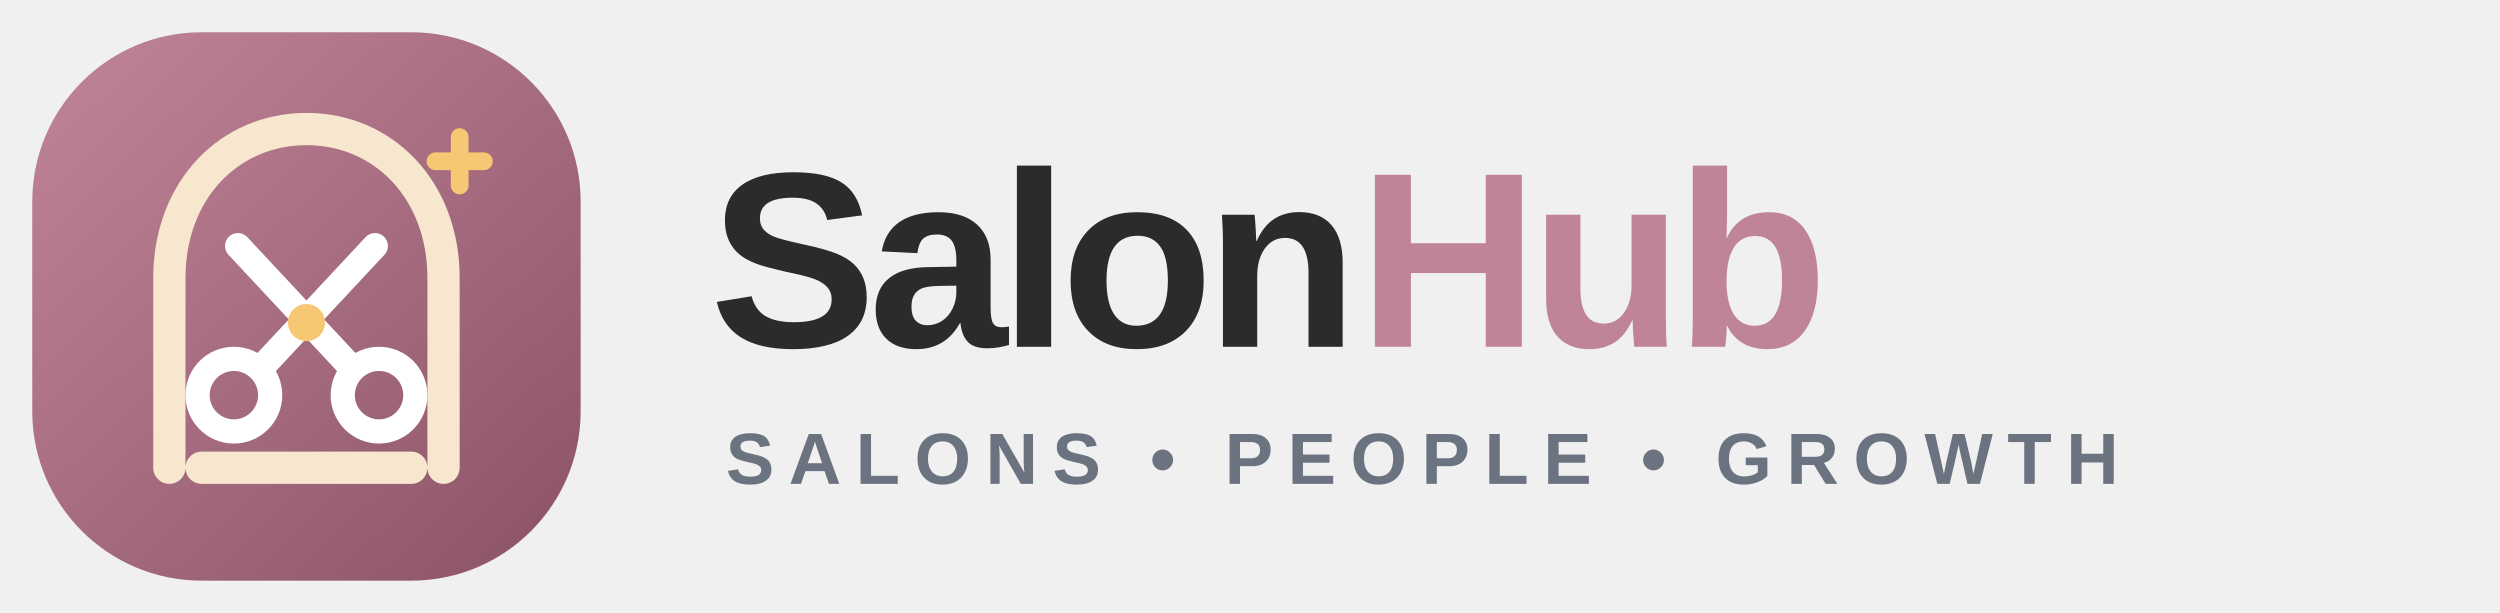
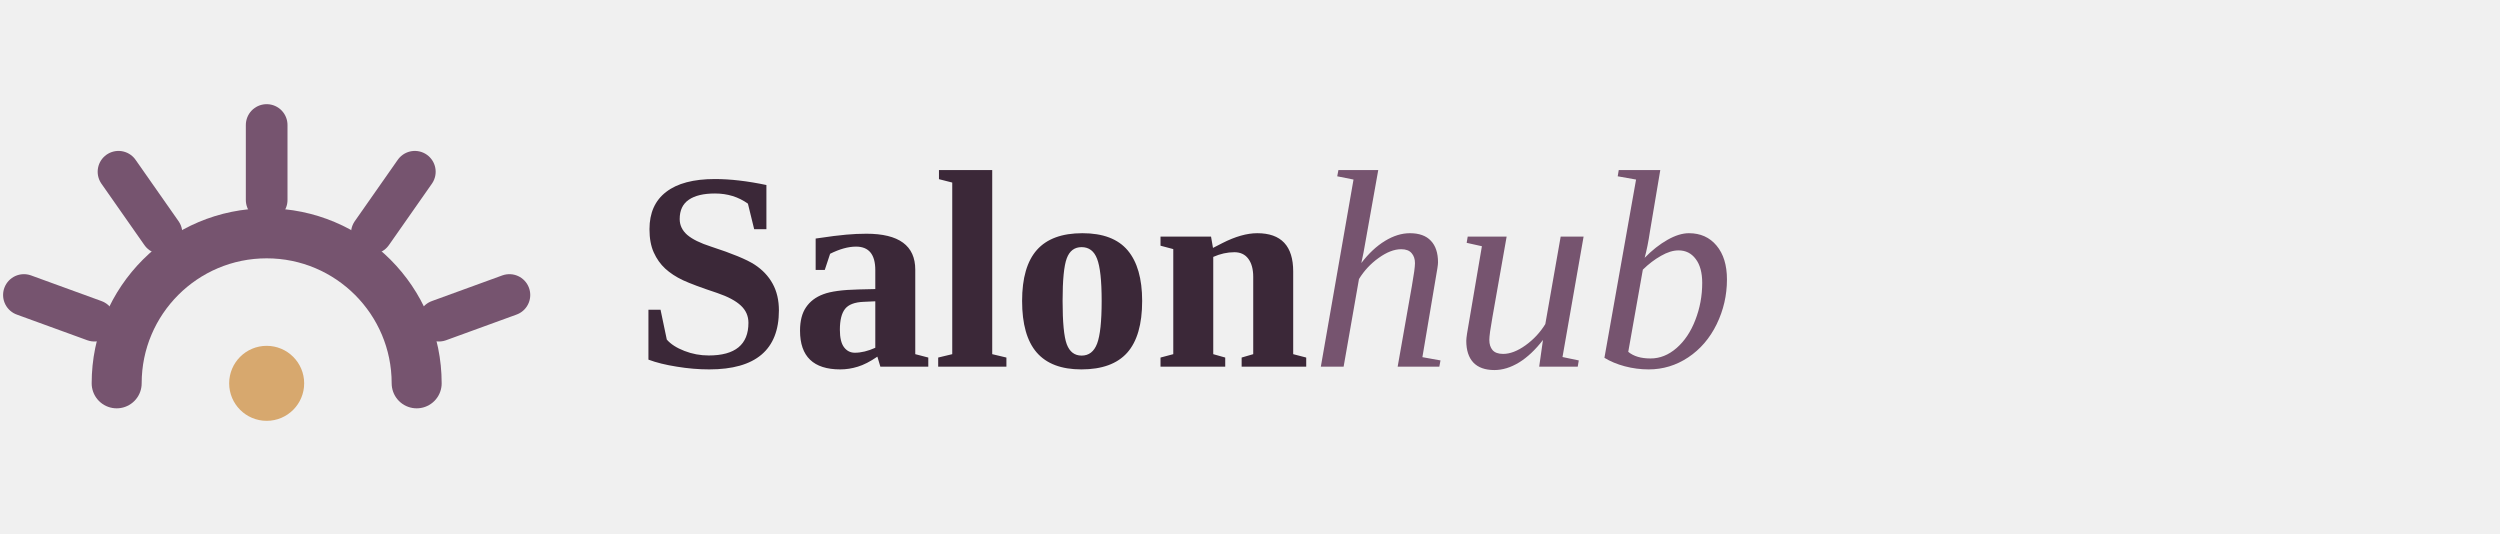
- <svg xmlns="http://www.w3.org/2000/svg" viewBox="0 0 310 76" role="img" aria-labelledby="title desc">
-   <defs>
-     <linearGradient id="logo-gradient" x1="6" y1="5" x2="66" y2="68" gradientUnits="userSpaceOnUse">
-       <stop stop-color="#C08497" />
-       <stop offset="1" stop-color="#8F566A" />
-     </linearGradient>
-   </defs>
-   <rect x="4" y="4" width="68" height="68" rx="21" fill="url(#logo-gradient)" />
-   <path d="M21 58V34.5C21 23.5 28.5 16 38 16s17 7.5 17 18.5V58M25 58h26" fill="none" stroke="#F7E7CE" stroke-width="4" stroke-linecap="round" />
-   <circle cx="29" cy="49" r="4.5" fill="none" stroke="#fff" stroke-width="3" />
-   <circle cx="47" cy="49" r="4.5" fill="none" stroke="#fff" stroke-width="3" />
-   <path d="m32.5 45.5 14-15M43.5 45.5l-14-15" fill="none" stroke="#fff" stroke-width="3.2" stroke-linecap="round" />
-   <circle cx="38" cy="40" r="2.3" fill="#F7C873" />
-   <path d="M57 17v6M54 20h6" stroke="#F7C873" stroke-width="2.2" stroke-linecap="round" />
-   <text x="88" y="43" fill="#2B2B2B" font-family="Arial, Helvetica, sans-serif" font-size="31" font-weight="800" letter-spacing="-1">Salon<tspan fill="#C08497">Hub</tspan>
+ <svg xmlns="http://www.w3.org/2000/svg" viewBox="0 0 300 64" role="img" aria-labelledby="title desc">
+   <g fill="none" stroke="#76546F" stroke-linecap="round">
+     <path d="M14 46a18 18 0 0 1 36 0" stroke-width="6" />
+     <path d="M11.33 38.48L2.87 35.4M19.38 27.98L14.22 20.61M32 24V15M44.62 27.98L49.78 20.61M52.67 38.48L61.13 35.4" stroke-width="5" />
+   </g>
+   <circle cx="32" cy="46" r="4.5" fill="#D7A86E" />
+   <text x="76" y="44" font-family="Fraunces, Georgia, 'Times New Roman', serif" font-size="34" font-weight="600" fill="#3B2838">Salon<tspan font-style="italic" font-weight="500" fill="#76546F">hub</tspan>
  </text>
-   <text x="90" y="60" fill="#6B7280" font-family="Arial, Helvetica, sans-serif" font-size="9" font-weight="700" letter-spacing="1.8">SALONS • PEOPLE • GROWTH</text>
</svg>
